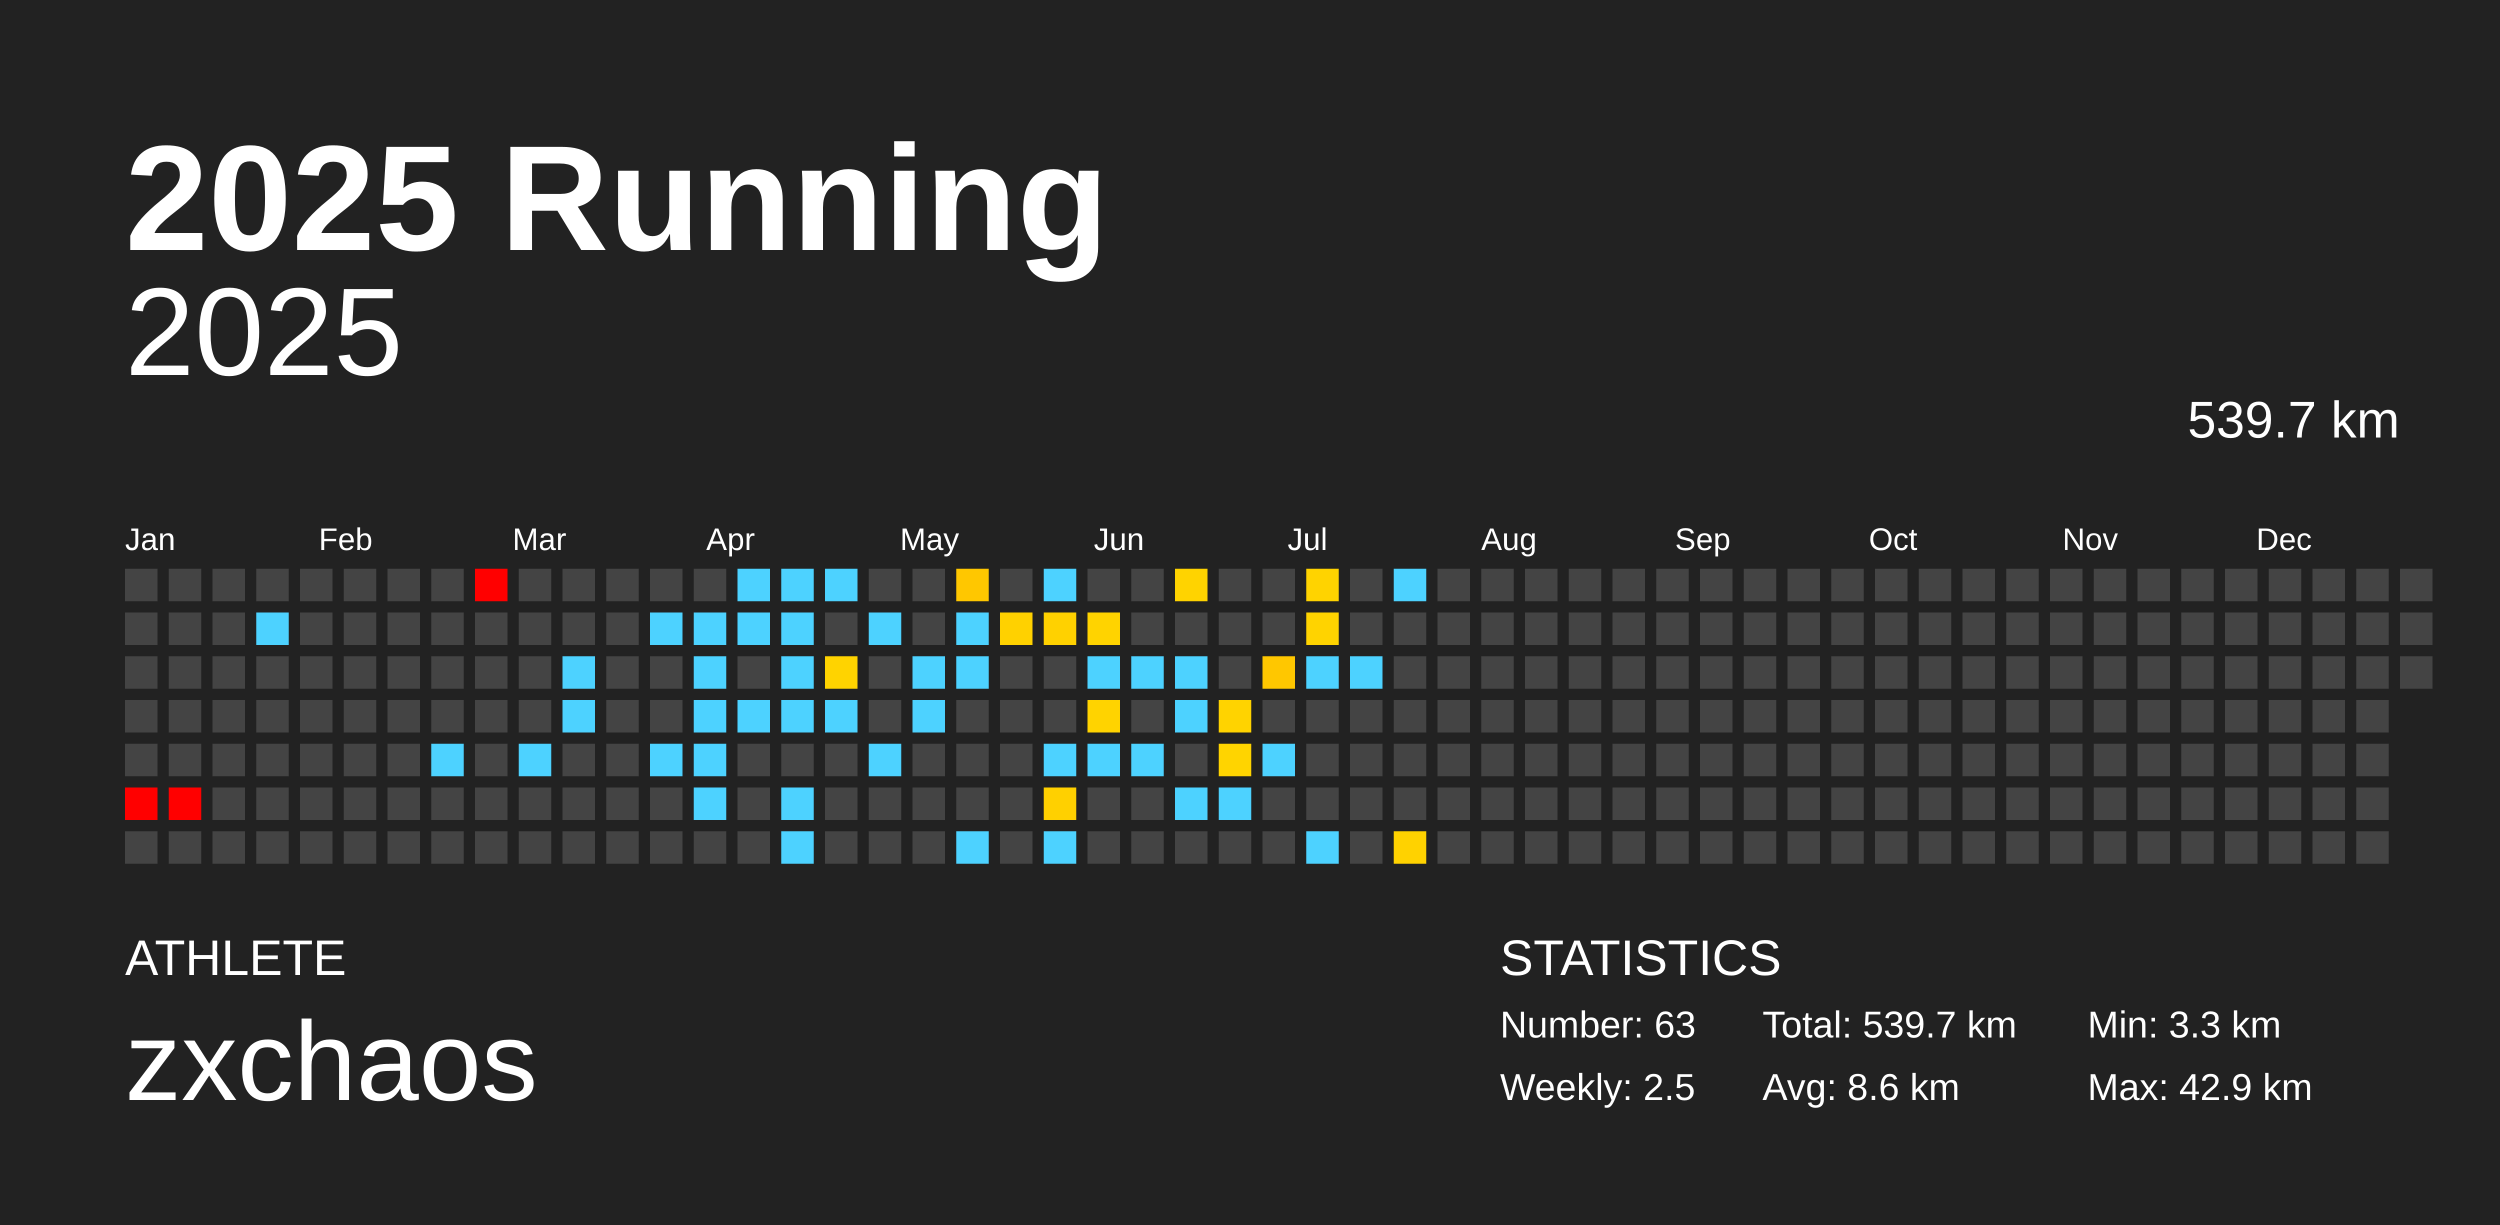
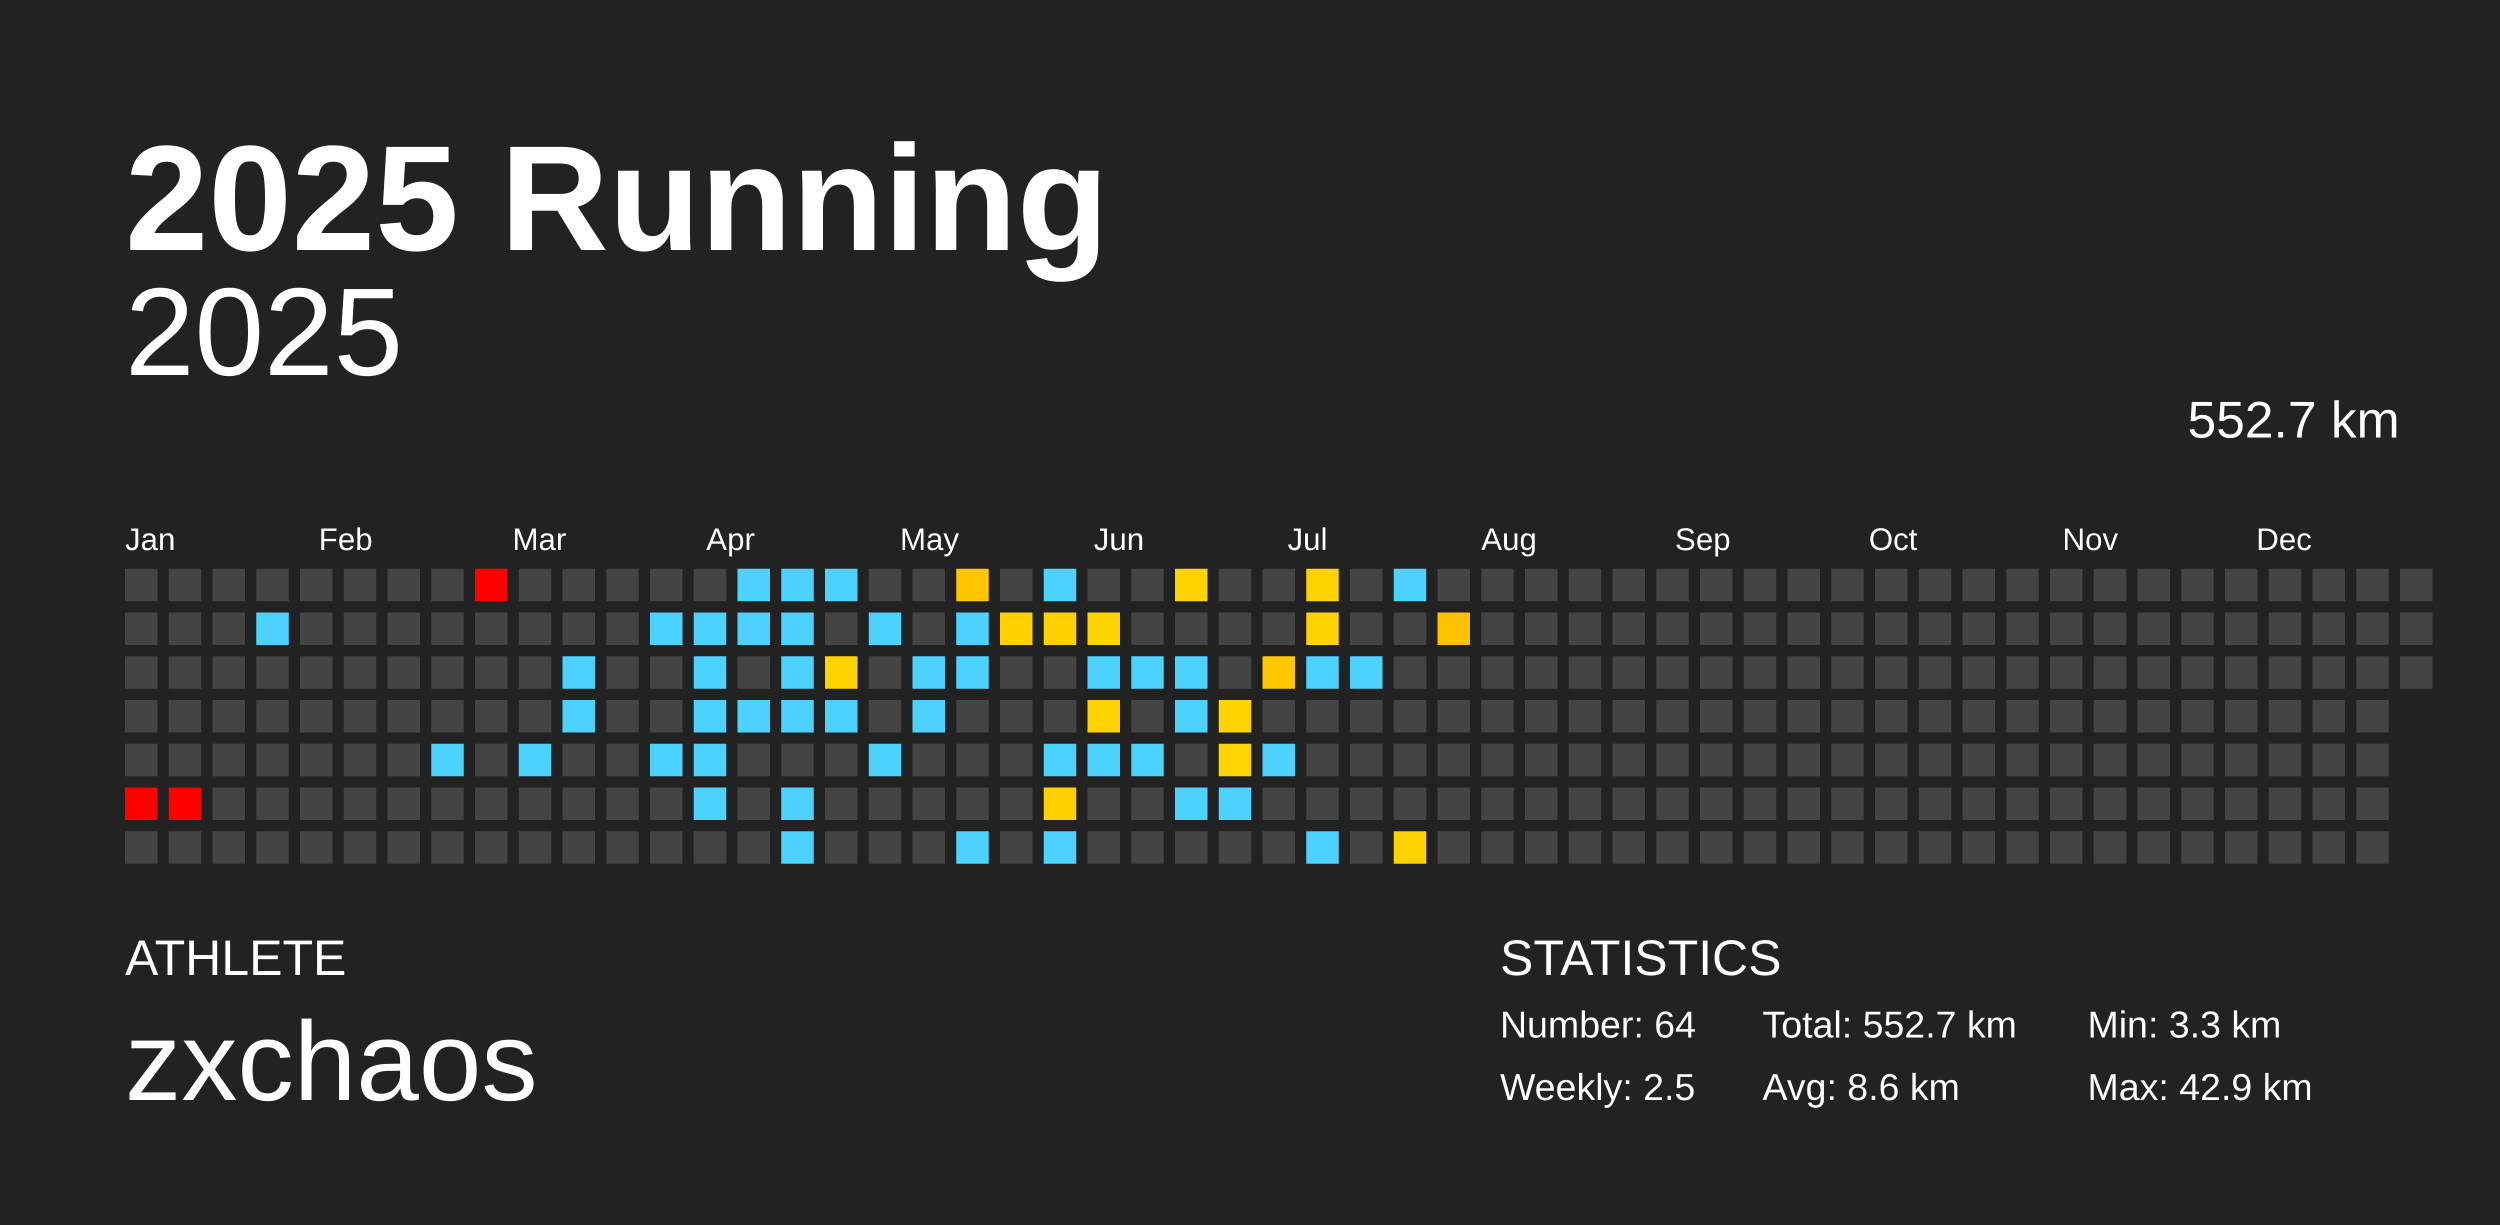
<svg xmlns="http://www.w3.org/2000/svg" baseProfile="full" height="98mm" version="1.1" viewBox="0,0,200,98" width="200mm">
  <defs />
  <rect fill="#222222" height="98" width="200" x="0" y="0" />
  <text fill="#FFFFFF" style="font-size:12px; font-family:Arial; font-weight:bold;" x="10" y="20">2025 Running</text>
  <text fill="#FFFFFF" style="font-size:4px; font-family:Arial" x="10" y="78">ATHLETE</text>
  <text fill="#FFFFFF" style="font-size:9px; font-family:Arial" x="10" y="88">zxchaos</text>
  <text fill="#FFFFFF" style="font-size:4px; font-family:Arial" x="120" y="78">STATISTICS</text>
-   <text fill="#FFFFFF" style="font-size:3px; font-family:Arial" x="120" y="83">Number: 63</text>
+   <text fill="#FFFFFF" style="font-size:3px; font-family:Arial" x="120" y="83">Number: 64</text>
  <text fill="#FFFFFF" style="font-size:3px; font-family:Arial" x="120" y="88">Weekly: 2.5</text>
-   <text fill="#FFFFFF" style="font-size:3px; font-family:Arial" x="141" y="83">Total: 539.7 km</text>
+   <text fill="#FFFFFF" style="font-size:3px; font-family:Arial" x="141" y="83">Total: 552.7 km</text>
  <text fill="#FFFFFF" style="font-size:3px; font-family:Arial" x="141" y="88">Avg: 8.6 km</text>
  <text fill="#FFFFFF" style="font-size:3px; font-family:Arial" x="167" y="83">Min: 3.3 km</text>
  <text fill="#FFFFFF" style="font-size:3px; font-family:Arial" x="167" y="88">Max: 42.9 km</text>
  <text alignment-baseline="hanging" fill="#FFFFFF" style="font-size:10.0px; font-family:Arial;" x="10" y="30">2025</text>
-   <text alignment-baseline="hanging" fill="#FFFFFF" style="font-size:4.125px; font-family:Arial;" x="175" y="35">539.7 km</text>
+   <text alignment-baseline="hanging" fill="#FFFFFF" style="font-size:4.125px; font-family:Arial;" x="175" y="35">552.7 km</text>
  <text fill="#FFFFFF" style="font-size:2.5px; font-family:Arial" x="10.0" y="44">Jan</text>
  <text fill="#FFFFFF" style="font-size:2.5px; font-family:Arial" x="25.5" y="44">Feb</text>
  <text fill="#FFFFFF" style="font-size:2.5px; font-family:Arial" x="41.0" y="44">Mar</text>
  <text fill="#FFFFFF" style="font-size:2.5px; font-family:Arial" x="56.5" y="44">Apr</text>
  <text fill="#FFFFFF" style="font-size:2.5px; font-family:Arial" x="72.0" y="44">May</text>
  <text fill="#FFFFFF" style="font-size:2.5px; font-family:Arial" x="87.5" y="44">Jun</text>
  <text fill="#FFFFFF" style="font-size:2.5px; font-family:Arial" x="103.0" y="44">Jul</text>
  <text fill="#FFFFFF" style="font-size:2.5px; font-family:Arial" x="118.5" y="44">Aug</text>
  <text fill="#FFFFFF" style="font-size:2.5px; font-family:Arial" x="134.0" y="44">Sep</text>
  <text fill="#FFFFFF" style="font-size:2.5px; font-family:Arial" x="149.5" y="44">Oct</text>
  <text fill="#FFFFFF" style="font-size:2.5px; font-family:Arial" x="165.0" y="44">Nov</text>
  <text fill="#FFFFFF" style="font-size:2.5px; font-family:Arial" x="180.5" y="44">Dec</text>
  <rect fill="#444444" height="2.6" width="2.6" x="10.0" y="45.5" />
  <rect fill="#444444" height="2.6" width="2.6" x="10.0" y="49.0" />
  <rect fill="#444444" height="2.6" width="2.6" x="10.0" y="52.5" />
  <rect fill="#444444" height="2.6" width="2.6" x="10.0" y="56.0" />
  <rect fill="#444444" height="2.6" width="2.6" x="10.0" y="59.5" />
  <rect fill="red" height="2.6" width="2.6" x="10.0" y="63.0" />
  <rect fill="#444444" height="2.6" width="2.6" x="10.0" y="66.5" />
  <rect fill="#444444" height="2.6" width="2.6" x="13.5" y="45.5" />
  <rect fill="#444444" height="2.6" width="2.6" x="13.5" y="49.0" />
  <rect fill="#444444" height="2.6" width="2.6" x="13.5" y="52.5" />
  <rect fill="#444444" height="2.6" width="2.6" x="13.5" y="56.0" />
  <rect fill="#444444" height="2.6" width="2.6" x="13.5" y="59.5" />
  <rect fill="red" height="2.6" width="2.6" x="13.5" y="63.0" />
  <rect fill="#444444" height="2.6" width="2.6" x="13.5" y="66.5" />
  <rect fill="#444444" height="2.6" width="2.6" x="17.0" y="45.5" />
  <rect fill="#444444" height="2.6" width="2.6" x="17.0" y="49.0" />
  <rect fill="#444444" height="2.6" width="2.6" x="17.0" y="52.5" />
  <rect fill="#444444" height="2.6" width="2.6" x="17.0" y="56.0" />
  <rect fill="#444444" height="2.6" width="2.6" x="17.0" y="59.5" />
  <rect fill="#444444" height="2.6" width="2.6" x="17.0" y="63.0" />
  <rect fill="#444444" height="2.6" width="2.6" x="17.0" y="66.5" />
  <rect fill="#444444" height="2.6" width="2.6" x="20.5" y="45.5" />
  <rect fill="#4dd2ff" height="2.6" width="2.6" x="20.5" y="49.0" />
  <rect fill="#444444" height="2.6" width="2.6" x="20.5" y="52.5" />
  <rect fill="#444444" height="2.6" width="2.6" x="20.5" y="56.0" />
  <rect fill="#444444" height="2.6" width="2.6" x="20.5" y="59.5" />
  <rect fill="#444444" height="2.6" width="2.6" x="20.5" y="63.0" />
  <rect fill="#444444" height="2.6" width="2.6" x="20.5" y="66.5" />
  <rect fill="#444444" height="2.6" width="2.6" x="24.0" y="45.5" />
  <rect fill="#444444" height="2.6" width="2.6" x="24.0" y="49.0" />
  <rect fill="#444444" height="2.6" width="2.6" x="24.0" y="52.5" />
  <rect fill="#444444" height="2.6" width="2.6" x="24.0" y="56.0" />
  <rect fill="#444444" height="2.6" width="2.6" x="24.0" y="59.5" />
  <rect fill="#444444" height="2.6" width="2.6" x="24.0" y="63.0" />
  <rect fill="#444444" height="2.6" width="2.6" x="24.0" y="66.5" />
  <rect fill="#444444" height="2.6" width="2.6" x="27.5" y="45.5" />
  <rect fill="#444444" height="2.6" width="2.6" x="27.5" y="49.0" />
  <rect fill="#444444" height="2.6" width="2.6" x="27.5" y="52.5" />
  <rect fill="#444444" height="2.6" width="2.6" x="27.5" y="56.0" />
  <rect fill="#444444" height="2.6" width="2.6" x="27.5" y="59.5" />
  <rect fill="#444444" height="2.6" width="2.6" x="27.5" y="63.0" />
  <rect fill="#444444" height="2.6" width="2.6" x="27.5" y="66.5" />
  <rect fill="#444444" height="2.6" width="2.6" x="31.0" y="45.5" />
  <rect fill="#444444" height="2.6" width="2.6" x="31.0" y="49.0" />
  <rect fill="#444444" height="2.6" width="2.6" x="31.0" y="52.5" />
  <rect fill="#444444" height="2.6" width="2.6" x="31.0" y="56.0" />
  <rect fill="#444444" height="2.6" width="2.6" x="31.0" y="59.5" />
  <rect fill="#444444" height="2.6" width="2.6" x="31.0" y="63.0" />
  <rect fill="#444444" height="2.6" width="2.6" x="31.0" y="66.5" />
  <rect fill="#444444" height="2.6" width="2.6" x="34.5" y="45.5" />
  <rect fill="#444444" height="2.6" width="2.6" x="34.5" y="49.0" />
  <rect fill="#444444" height="2.6" width="2.6" x="34.5" y="52.5" />
  <rect fill="#444444" height="2.6" width="2.6" x="34.5" y="56.0" />
  <rect fill="#4dd2ff" height="2.6" width="2.6" x="34.5" y="59.5" />
  <rect fill="#444444" height="2.6" width="2.6" x="34.5" y="63.0" />
  <rect fill="#444444" height="2.6" width="2.6" x="34.5" y="66.5" />
  <rect fill="red" height="2.6" width="2.6" x="38.0" y="45.5" />
  <rect fill="#444444" height="2.6" width="2.6" x="38.0" y="49.0" />
  <rect fill="#444444" height="2.6" width="2.6" x="38.0" y="52.5" />
  <rect fill="#444444" height="2.6" width="2.6" x="38.0" y="56.0" />
  <rect fill="#444444" height="2.6" width="2.6" x="38.0" y="59.5" />
  <rect fill="#444444" height="2.6" width="2.6" x="38.0" y="63.0" />
  <rect fill="#444444" height="2.6" width="2.6" x="38.0" y="66.5" />
  <rect fill="#444444" height="2.6" width="2.6" x="41.5" y="45.5" />
  <rect fill="#444444" height="2.6" width="2.6" x="41.5" y="49.0" />
  <rect fill="#444444" height="2.6" width="2.6" x="41.5" y="52.5" />
  <rect fill="#444444" height="2.6" width="2.6" x="41.5" y="56.0" />
  <rect fill="#4dd2ff" height="2.6" width="2.6" x="41.5" y="59.5" />
  <rect fill="#444444" height="2.6" width="2.6" x="41.5" y="63.0" />
  <rect fill="#444444" height="2.6" width="2.6" x="41.5" y="66.5" />
  <rect fill="#444444" height="2.6" width="2.6" x="45.0" y="45.5" />
  <rect fill="#444444" height="2.6" width="2.6" x="45.0" y="49.0" />
  <rect fill="#4dd2ff" height="2.6" width="2.6" x="45.0" y="52.5" />
  <rect fill="#4dd2ff" height="2.6" width="2.6" x="45.0" y="56.0" />
  <rect fill="#444444" height="2.6" width="2.6" x="45.0" y="59.5" />
  <rect fill="#444444" height="2.6" width="2.6" x="45.0" y="63.0" />
  <rect fill="#444444" height="2.6" width="2.6" x="45.0" y="66.5" />
  <rect fill="#444444" height="2.6" width="2.6" x="48.5" y="45.5" />
  <rect fill="#444444" height="2.6" width="2.6" x="48.5" y="49.0" />
  <rect fill="#444444" height="2.6" width="2.6" x="48.5" y="52.5" />
  <rect fill="#444444" height="2.6" width="2.6" x="48.5" y="56.0" />
  <rect fill="#444444" height="2.6" width="2.6" x="48.5" y="59.5" />
  <rect fill="#444444" height="2.6" width="2.6" x="48.5" y="63.0" />
  <rect fill="#444444" height="2.6" width="2.6" x="48.5" y="66.5" />
  <rect fill="#444444" height="2.6" width="2.6" x="52.0" y="45.5" />
  <rect fill="#4dd2ff" height="2.6" width="2.6" x="52.0" y="49.0" />
  <rect fill="#444444" height="2.6" width="2.6" x="52.0" y="52.5" />
  <rect fill="#444444" height="2.6" width="2.6" x="52.0" y="56.0" />
  <rect fill="#4dd2ff" height="2.6" width="2.6" x="52.0" y="59.5" />
  <rect fill="#444444" height="2.6" width="2.6" x="52.0" y="63.0" />
  <rect fill="#444444" height="2.6" width="2.6" x="52.0" y="66.5" />
  <rect fill="#444444" height="2.6" width="2.6" x="55.5" y="45.5" />
  <rect fill="#4dd2ff" height="2.6" width="2.6" x="55.5" y="49.0" />
  <rect fill="#4dd2ff" height="2.6" width="2.6" x="55.5" y="52.5" />
  <rect fill="#4dd2ff" height="2.6" width="2.6" x="55.5" y="56.0" />
  <rect fill="#4dd2ff" height="2.6" width="2.6" x="55.5" y="59.5" />
  <rect fill="#4dd2ff" height="2.6" width="2.6" x="55.5" y="63.0" />
  <rect fill="#444444" height="2.6" width="2.6" x="55.5" y="66.5" />
  <rect fill="#4dd2ff" height="2.6" width="2.6" x="59.0" y="45.5" />
  <rect fill="#4dd2ff" height="2.6" width="2.6" x="59.0" y="49.0" />
  <rect fill="#444444" height="2.6" width="2.6" x="59.0" y="52.5" />
  <rect fill="#4dd2ff" height="2.6" width="2.6" x="59.0" y="56.0" />
  <rect fill="#444444" height="2.6" width="2.6" x="59.0" y="59.5" />
  <rect fill="#444444" height="2.6" width="2.6" x="59.0" y="63.0" />
  <rect fill="#444444" height="2.6" width="2.6" x="59.0" y="66.5" />
  <rect fill="#4dd2ff" height="2.6" width="2.6" x="62.5" y="45.5" />
  <rect fill="#4dd2ff" height="2.6" width="2.6" x="62.5" y="49.0" />
  <rect fill="#4dd2ff" height="2.6" width="2.6" x="62.5" y="52.5" />
  <rect fill="#4dd2ff" height="2.6" width="2.6" x="62.5" y="56.0" />
  <rect fill="#444444" height="2.6" width="2.6" x="62.5" y="59.5" />
  <rect fill="#4dd2ff" height="2.6" width="2.6" x="62.5" y="63.0" />
  <rect fill="#4dd2ff" height="2.6" width="2.6" x="62.5" y="66.5" />
  <rect fill="#4dd2ff" height="2.6" width="2.6" x="66.0" y="45.5" />
  <rect fill="#444444" height="2.6" width="2.6" x="66.0" y="49.0" />
  <rect fill="#ffd300" height="2.6" width="2.6" x="66.0" y="52.5" />
  <rect fill="#4dd2ff" height="2.6" width="2.6" x="66.0" y="56.0" />
  <rect fill="#444444" height="2.6" width="2.6" x="66.0" y="59.5" />
  <rect fill="#444444" height="2.6" width="2.6" x="66.0" y="63.0" />
  <rect fill="#444444" height="2.6" width="2.6" x="66.0" y="66.5" />
  <rect fill="#444444" height="2.6" width="2.6" x="69.5" y="45.5" />
  <rect fill="#4dd2ff" height="2.6" width="2.6" x="69.5" y="49.0" />
  <rect fill="#444444" height="2.6" width="2.6" x="69.5" y="52.5" />
  <rect fill="#444444" height="2.6" width="2.6" x="69.5" y="56.0" />
  <rect fill="#4dd2ff" height="2.6" width="2.6" x="69.5" y="59.5" />
  <rect fill="#444444" height="2.6" width="2.6" x="69.5" y="63.0" />
  <rect fill="#444444" height="2.6" width="2.6" x="69.5" y="66.5" />
  <rect fill="#444444" height="2.6" width="2.6" x="73.0" y="45.5" />
  <rect fill="#444444" height="2.6" width="2.6" x="73.0" y="49.0" />
  <rect fill="#4dd2ff" height="2.6" width="2.6" x="73.0" y="52.5" />
  <rect fill="#4dd2ff" height="2.6" width="2.6" x="73.0" y="56.0" />
  <rect fill="#444444" height="2.6" width="2.6" x="73.0" y="59.5" />
  <rect fill="#444444" height="2.6" width="2.6" x="73.0" y="63.0" />
  <rect fill="#444444" height="2.6" width="2.6" x="73.0" y="66.5" />
  <rect fill="#ffc700" height="2.6" width="2.6" x="76.5" y="45.5" />
  <rect fill="#4dd2ff" height="2.6" width="2.6" x="76.5" y="49.0" />
  <rect fill="#4dd2ff" height="2.6" width="2.6" x="76.5" y="52.5" />
  <rect fill="#444444" height="2.6" width="2.6" x="76.5" y="56.0" />
  <rect fill="#444444" height="2.6" width="2.6" x="76.5" y="59.5" />
  <rect fill="#444444" height="2.6" width="2.6" x="76.5" y="63.0" />
  <rect fill="#4dd2ff" height="2.6" width="2.6" x="76.5" y="66.5" />
  <rect fill="#444444" height="2.6" width="2.6" x="80.0" y="45.5" />
  <rect fill="#ffd100" height="2.6" width="2.6" x="80.0" y="49.0" />
  <rect fill="#444444" height="2.6" width="2.6" x="80.0" y="52.5" />
  <rect fill="#444444" height="2.6" width="2.6" x="80.0" y="56.0" />
  <rect fill="#444444" height="2.6" width="2.6" x="80.0" y="59.5" />
  <rect fill="#444444" height="2.6" width="2.6" x="80.0" y="63.0" />
  <rect fill="#444444" height="2.6" width="2.6" x="80.0" y="66.5" />
  <rect fill="#4dd2ff" height="2.6" width="2.6" x="83.5" y="45.5" />
  <rect fill="#ffd100" height="2.6" width="2.6" x="83.5" y="49.0" />
  <rect fill="#444444" height="2.6" width="2.6" x="83.5" y="52.5" />
  <rect fill="#444444" height="2.6" width="2.6" x="83.5" y="56.0" />
  <rect fill="#4dd2ff" height="2.6" width="2.6" x="83.5" y="59.5" />
  <rect fill="#ffd000" height="2.6" width="2.6" x="83.5" y="63.0" />
  <rect fill="#4dd2ff" height="2.6" width="2.6" x="83.5" y="66.5" />
  <rect fill="#444444" height="2.6" width="2.6" x="87.0" y="45.5" />
  <rect fill="#ffd300" height="2.6" width="2.6" x="87.0" y="49.0" />
  <rect fill="#4dd2ff" height="2.6" width="2.6" x="87.0" y="52.5" />
  <rect fill="#ffd300" height="2.6" width="2.6" x="87.0" y="56.0" />
  <rect fill="#4dd2ff" height="2.6" width="2.6" x="87.0" y="59.5" />
  <rect fill="#444444" height="2.6" width="2.6" x="87.0" y="63.0" />
  <rect fill="#444444" height="2.6" width="2.6" x="87.0" y="66.5" />
  <rect fill="#444444" height="2.6" width="2.6" x="90.5" y="45.5" />
  <rect fill="#444444" height="2.6" width="2.6" x="90.5" y="49.0" />
  <rect fill="#4dd2ff" height="2.6" width="2.6" x="90.5" y="52.5" />
  <rect fill="#444444" height="2.6" width="2.6" x="90.5" y="56.0" />
  <rect fill="#4dd2ff" height="2.6" width="2.6" x="90.5" y="59.5" />
  <rect fill="#444444" height="2.6" width="2.6" x="90.5" y="63.0" />
  <rect fill="#444444" height="2.6" width="2.6" x="90.5" y="66.5" />
  <rect fill="#ffd300" height="2.6" width="2.6" x="94.0" y="45.5" />
  <rect fill="#444444" height="2.6" width="2.6" x="94.0" y="49.0" />
  <rect fill="#4dd2ff" height="2.6" width="2.6" x="94.0" y="52.5" />
  <rect fill="#4dd2ff" height="2.6" width="2.6" x="94.0" y="56.0" />
  <rect fill="#444444" height="2.6" width="2.6" x="94.0" y="59.5" />
  <rect fill="#4dd2ff" height="2.6" width="2.6" x="94.0" y="63.0" />
  <rect fill="#444444" height="2.6" width="2.6" x="94.0" y="66.5" />
  <rect fill="#444444" height="2.6" width="2.6" x="97.5" y="45.5" />
  <rect fill="#444444" height="2.6" width="2.6" x="97.5" y="49.0" />
  <rect fill="#444444" height="2.6" width="2.6" x="97.5" y="52.5" />
  <rect fill="#ffd300" height="2.6" width="2.6" x="97.5" y="56.0" />
  <rect fill="#ffd400" height="2.6" width="2.6" x="97.5" y="59.5" />
  <rect fill="#4dd2ff" height="2.6" width="2.6" x="97.5" y="63.0" />
  <rect fill="#444444" height="2.6" width="2.6" x="97.5" y="66.5" />
  <rect fill="#444444" height="2.6" width="2.6" x="101.0" y="45.5" />
  <rect fill="#444444" height="2.6" width="2.6" x="101.0" y="49.0" />
  <rect fill="#ffc700" height="2.6" width="2.6" x="101.0" y="52.5" />
  <rect fill="#444444" height="2.6" width="2.6" x="101.0" y="56.0" />
  <rect fill="#4dd2ff" height="2.6" width="2.6" x="101.0" y="59.5" />
  <rect fill="#444444" height="2.6" width="2.6" x="101.0" y="63.0" />
  <rect fill="#444444" height="2.6" width="2.6" x="101.0" y="66.5" />
  <rect fill="#ffd300" height="2.6" width="2.6" x="104.5" y="45.5" />
  <rect fill="#ffd300" height="2.6" width="2.6" x="104.5" y="49.0" />
  <rect fill="#4dd2ff" height="2.6" width="2.6" x="104.5" y="52.5" />
  <rect fill="#444444" height="2.6" width="2.6" x="104.5" y="56.0" />
  <rect fill="#444444" height="2.6" width="2.6" x="104.5" y="59.5" />
  <rect fill="#444444" height="2.6" width="2.6" x="104.5" y="63.0" />
  <rect fill="#4dd2ff" height="2.6" width="2.6" x="104.5" y="66.5" />
  <rect fill="#444444" height="2.6" width="2.6" x="108.0" y="45.5" />
  <rect fill="#444444" height="2.6" width="2.6" x="108.0" y="49.0" />
  <rect fill="#4dd2ff" height="2.6" width="2.6" x="108.0" y="52.5" />
  <rect fill="#444444" height="2.6" width="2.6" x="108.0" y="56.0" />
  <rect fill="#444444" height="2.6" width="2.6" x="108.0" y="59.5" />
  <rect fill="#444444" height="2.6" width="2.6" x="108.0" y="63.0" />
  <rect fill="#444444" height="2.6" width="2.6" x="108.0" y="66.5" />
  <rect fill="#4dd2ff" height="2.6" width="2.6" x="111.5" y="45.5" />
  <rect fill="#444444" height="2.6" width="2.6" x="111.5" y="49.0" />
  <rect fill="#444444" height="2.6" width="2.6" x="111.5" y="52.5" />
  <rect fill="#444444" height="2.6" width="2.6" x="111.5" y="56.0" />
  <rect fill="#444444" height="2.6" width="2.6" x="111.5" y="59.5" />
  <rect fill="#444444" height="2.6" width="2.6" x="111.5" y="63.0" />
  <rect fill="#ffd200" height="2.6" width="2.6" x="111.5" y="66.5" />
  <rect fill="#444444" height="2.6" width="2.6" x="115.0" y="45.5" />
-   <rect fill="#444444" height="2.6" width="2.6" x="115.0" y="49.0" />
+   <rect fill="#ffc000" height="2.6" width="2.6" x="115.0" y="49.0" />
  <rect fill="#444444" height="2.6" width="2.6" x="115.0" y="52.5" />
  <rect fill="#444444" height="2.6" width="2.6" x="115.0" y="56.0" />
  <rect fill="#444444" height="2.6" width="2.6" x="115.0" y="59.5" />
  <rect fill="#444444" height="2.6" width="2.6" x="115.0" y="63.0" />
  <rect fill="#444444" height="2.6" width="2.6" x="115.0" y="66.5" />
  <rect fill="#444444" height="2.6" width="2.6" x="118.5" y="45.5" />
  <rect fill="#444444" height="2.6" width="2.6" x="118.5" y="49.0" />
  <rect fill="#444444" height="2.6" width="2.6" x="118.5" y="52.5" />
  <rect fill="#444444" height="2.6" width="2.6" x="118.5" y="56.0" />
  <rect fill="#444444" height="2.6" width="2.6" x="118.5" y="59.5" />
  <rect fill="#444444" height="2.6" width="2.6" x="118.5" y="63.0" />
  <rect fill="#444444" height="2.6" width="2.6" x="118.5" y="66.5" />
  <rect fill="#444444" height="2.6" width="2.6" x="122.0" y="45.5" />
  <rect fill="#444444" height="2.6" width="2.6" x="122.0" y="49.0" />
  <rect fill="#444444" height="2.6" width="2.6" x="122.0" y="52.5" />
  <rect fill="#444444" height="2.6" width="2.6" x="122.0" y="56.0" />
  <rect fill="#444444" height="2.6" width="2.6" x="122.0" y="59.5" />
  <rect fill="#444444" height="2.6" width="2.6" x="122.0" y="63.0" />
  <rect fill="#444444" height="2.6" width="2.6" x="122.0" y="66.5" />
  <rect fill="#444444" height="2.6" width="2.6" x="125.5" y="45.5" />
  <rect fill="#444444" height="2.6" width="2.6" x="125.5" y="49.0" />
  <rect fill="#444444" height="2.6" width="2.6" x="125.5" y="52.5" />
  <rect fill="#444444" height="2.6" width="2.6" x="125.5" y="56.0" />
  <rect fill="#444444" height="2.6" width="2.6" x="125.5" y="59.5" />
  <rect fill="#444444" height="2.6" width="2.6" x="125.5" y="63.0" />
  <rect fill="#444444" height="2.6" width="2.6" x="125.5" y="66.5" />
  <rect fill="#444444" height="2.6" width="2.6" x="129.0" y="45.5" />
  <rect fill="#444444" height="2.6" width="2.6" x="129.0" y="49.0" />
  <rect fill="#444444" height="2.6" width="2.6" x="129.0" y="52.5" />
  <rect fill="#444444" height="2.6" width="2.6" x="129.0" y="56.0" />
  <rect fill="#444444" height="2.6" width="2.6" x="129.0" y="59.5" />
  <rect fill="#444444" height="2.6" width="2.6" x="129.0" y="63.0" />
  <rect fill="#444444" height="2.6" width="2.6" x="129.0" y="66.5" />
  <rect fill="#444444" height="2.6" width="2.6" x="132.5" y="45.5" />
  <rect fill="#444444" height="2.6" width="2.6" x="132.5" y="49.0" />
  <rect fill="#444444" height="2.6" width="2.6" x="132.5" y="52.5" />
  <rect fill="#444444" height="2.6" width="2.6" x="132.5" y="56.0" />
  <rect fill="#444444" height="2.6" width="2.6" x="132.5" y="59.5" />
  <rect fill="#444444" height="2.6" width="2.6" x="132.5" y="63.0" />
  <rect fill="#444444" height="2.6" width="2.6" x="132.5" y="66.5" />
  <rect fill="#444444" height="2.6" width="2.6" x="136.0" y="45.5" />
  <rect fill="#444444" height="2.6" width="2.6" x="136.0" y="49.0" />
  <rect fill="#444444" height="2.6" width="2.6" x="136.0" y="52.5" />
  <rect fill="#444444" height="2.6" width="2.6" x="136.0" y="56.0" />
  <rect fill="#444444" height="2.6" width="2.6" x="136.0" y="59.5" />
  <rect fill="#444444" height="2.6" width="2.6" x="136.0" y="63.0" />
  <rect fill="#444444" height="2.6" width="2.6" x="136.0" y="66.5" />
  <rect fill="#444444" height="2.6" width="2.6" x="139.5" y="45.5" />
  <rect fill="#444444" height="2.6" width="2.6" x="139.5" y="49.0" />
  <rect fill="#444444" height="2.6" width="2.6" x="139.5" y="52.5" />
  <rect fill="#444444" height="2.6" width="2.6" x="139.5" y="56.0" />
  <rect fill="#444444" height="2.6" width="2.6" x="139.5" y="59.5" />
  <rect fill="#444444" height="2.6" width="2.6" x="139.5" y="63.0" />
  <rect fill="#444444" height="2.6" width="2.6" x="139.5" y="66.5" />
  <rect fill="#444444" height="2.6" width="2.6" x="143.0" y="45.5" />
  <rect fill="#444444" height="2.6" width="2.6" x="143.0" y="49.0" />
  <rect fill="#444444" height="2.6" width="2.6" x="143.0" y="52.5" />
  <rect fill="#444444" height="2.6" width="2.6" x="143.0" y="56.0" />
  <rect fill="#444444" height="2.6" width="2.6" x="143.0" y="59.5" />
  <rect fill="#444444" height="2.6" width="2.6" x="143.0" y="63.0" />
  <rect fill="#444444" height="2.6" width="2.6" x="143.0" y="66.5" />
  <rect fill="#444444" height="2.6" width="2.6" x="146.5" y="45.5" />
  <rect fill="#444444" height="2.6" width="2.6" x="146.5" y="49.0" />
  <rect fill="#444444" height="2.6" width="2.6" x="146.5" y="52.5" />
  <rect fill="#444444" height="2.6" width="2.6" x="146.5" y="56.0" />
  <rect fill="#444444" height="2.6" width="2.6" x="146.5" y="59.5" />
  <rect fill="#444444" height="2.6" width="2.6" x="146.5" y="63.0" />
  <rect fill="#444444" height="2.6" width="2.6" x="146.5" y="66.5" />
  <rect fill="#444444" height="2.6" width="2.6" x="150.0" y="45.5" />
  <rect fill="#444444" height="2.6" width="2.6" x="150.0" y="49.0" />
  <rect fill="#444444" height="2.6" width="2.6" x="150.0" y="52.5" />
  <rect fill="#444444" height="2.6" width="2.6" x="150.0" y="56.0" />
  <rect fill="#444444" height="2.6" width="2.6" x="150.0" y="59.5" />
  <rect fill="#444444" height="2.6" width="2.6" x="150.0" y="63.0" />
  <rect fill="#444444" height="2.6" width="2.6" x="150.0" y="66.5" />
  <rect fill="#444444" height="2.6" width="2.6" x="153.5" y="45.5" />
  <rect fill="#444444" height="2.6" width="2.6" x="153.5" y="49.0" />
  <rect fill="#444444" height="2.6" width="2.6" x="153.5" y="52.5" />
  <rect fill="#444444" height="2.6" width="2.6" x="153.5" y="56.0" />
  <rect fill="#444444" height="2.6" width="2.6" x="153.5" y="59.5" />
  <rect fill="#444444" height="2.6" width="2.6" x="153.5" y="63.0" />
  <rect fill="#444444" height="2.6" width="2.6" x="153.5" y="66.5" />
  <rect fill="#444444" height="2.6" width="2.6" x="157.0" y="45.5" />
  <rect fill="#444444" height="2.6" width="2.6" x="157.0" y="49.0" />
  <rect fill="#444444" height="2.6" width="2.6" x="157.0" y="52.5" />
  <rect fill="#444444" height="2.6" width="2.6" x="157.0" y="56.0" />
  <rect fill="#444444" height="2.6" width="2.6" x="157.0" y="59.5" />
  <rect fill="#444444" height="2.6" width="2.6" x="157.0" y="63.0" />
  <rect fill="#444444" height="2.6" width="2.6" x="157.0" y="66.5" />
  <rect fill="#444444" height="2.6" width="2.6" x="160.5" y="45.5" />
  <rect fill="#444444" height="2.6" width="2.6" x="160.5" y="49.0" />
  <rect fill="#444444" height="2.6" width="2.6" x="160.5" y="52.5" />
  <rect fill="#444444" height="2.6" width="2.6" x="160.5" y="56.0" />
  <rect fill="#444444" height="2.6" width="2.6" x="160.5" y="59.5" />
  <rect fill="#444444" height="2.6" width="2.6" x="160.5" y="63.0" />
  <rect fill="#444444" height="2.6" width="2.6" x="160.5" y="66.5" />
  <rect fill="#444444" height="2.6" width="2.6" x="164.0" y="45.5" />
  <rect fill="#444444" height="2.6" width="2.6" x="164.0" y="49.0" />
  <rect fill="#444444" height="2.6" width="2.6" x="164.0" y="52.5" />
  <rect fill="#444444" height="2.6" width="2.6" x="164.0" y="56.0" />
  <rect fill="#444444" height="2.6" width="2.6" x="164.0" y="59.5" />
  <rect fill="#444444" height="2.6" width="2.6" x="164.0" y="63.0" />
  <rect fill="#444444" height="2.6" width="2.6" x="164.0" y="66.5" />
  <rect fill="#444444" height="2.6" width="2.6" x="167.5" y="45.5" />
  <rect fill="#444444" height="2.6" width="2.6" x="167.5" y="49.0" />
  <rect fill="#444444" height="2.6" width="2.6" x="167.5" y="52.5" />
  <rect fill="#444444" height="2.6" width="2.6" x="167.5" y="56.0" />
  <rect fill="#444444" height="2.6" width="2.6" x="167.5" y="59.5" />
  <rect fill="#444444" height="2.6" width="2.6" x="167.5" y="63.0" />
  <rect fill="#444444" height="2.6" width="2.6" x="167.5" y="66.5" />
  <rect fill="#444444" height="2.6" width="2.6" x="171.0" y="45.5" />
  <rect fill="#444444" height="2.6" width="2.6" x="171.0" y="49.0" />
  <rect fill="#444444" height="2.6" width="2.6" x="171.0" y="52.5" />
  <rect fill="#444444" height="2.6" width="2.6" x="171.0" y="56.0" />
  <rect fill="#444444" height="2.6" width="2.6" x="171.0" y="59.5" />
  <rect fill="#444444" height="2.6" width="2.6" x="171.0" y="63.0" />
  <rect fill="#444444" height="2.6" width="2.6" x="171.0" y="66.5" />
  <rect fill="#444444" height="2.6" width="2.6" x="174.5" y="45.5" />
  <rect fill="#444444" height="2.6" width="2.6" x="174.5" y="49.0" />
  <rect fill="#444444" height="2.6" width="2.6" x="174.5" y="52.5" />
  <rect fill="#444444" height="2.6" width="2.6" x="174.5" y="56.0" />
  <rect fill="#444444" height="2.6" width="2.6" x="174.5" y="59.5" />
  <rect fill="#444444" height="2.6" width="2.6" x="174.5" y="63.0" />
  <rect fill="#444444" height="2.6" width="2.6" x="174.5" y="66.5" />
  <rect fill="#444444" height="2.6" width="2.6" x="178.0" y="45.5" />
  <rect fill="#444444" height="2.6" width="2.6" x="178.0" y="49.0" />
  <rect fill="#444444" height="2.6" width="2.6" x="178.0" y="52.5" />
  <rect fill="#444444" height="2.6" width="2.6" x="178.0" y="56.0" />
  <rect fill="#444444" height="2.6" width="2.6" x="178.0" y="59.5" />
  <rect fill="#444444" height="2.6" width="2.6" x="178.0" y="63.0" />
  <rect fill="#444444" height="2.6" width="2.6" x="178.0" y="66.5" />
  <rect fill="#444444" height="2.6" width="2.6" x="181.5" y="45.5" />
  <rect fill="#444444" height="2.6" width="2.6" x="181.5" y="49.0" />
  <rect fill="#444444" height="2.6" width="2.6" x="181.5" y="52.5" />
  <rect fill="#444444" height="2.6" width="2.6" x="181.5" y="56.0" />
  <rect fill="#444444" height="2.6" width="2.6" x="181.5" y="59.5" />
  <rect fill="#444444" height="2.6" width="2.6" x="181.5" y="63.0" />
  <rect fill="#444444" height="2.6" width="2.6" x="181.5" y="66.5" />
  <rect fill="#444444" height="2.6" width="2.6" x="185.0" y="45.5" />
  <rect fill="#444444" height="2.6" width="2.6" x="185.0" y="49.0" />
  <rect fill="#444444" height="2.6" width="2.6" x="185.0" y="52.5" />
  <rect fill="#444444" height="2.6" width="2.6" x="185.0" y="56.0" />
  <rect fill="#444444" height="2.6" width="2.6" x="185.0" y="59.5" />
  <rect fill="#444444" height="2.6" width="2.6" x="185.0" y="63.0" />
  <rect fill="#444444" height="2.6" width="2.6" x="185.0" y="66.5" />
  <rect fill="#444444" height="2.6" width="2.6" x="188.5" y="45.5" />
  <rect fill="#444444" height="2.6" width="2.6" x="188.5" y="49.0" />
  <rect fill="#444444" height="2.6" width="2.6" x="188.5" y="52.5" />
  <rect fill="#444444" height="2.6" width="2.6" x="188.5" y="56.0" />
  <rect fill="#444444" height="2.6" width="2.6" x="188.5" y="59.5" />
  <rect fill="#444444" height="2.6" width="2.6" x="188.5" y="63.0" />
  <rect fill="#444444" height="2.6" width="2.6" x="188.5" y="66.5" />
  <rect fill="#444444" height="2.6" width="2.6" x="192.0" y="45.5" />
  <rect fill="#444444" height="2.6" width="2.6" x="192.0" y="49.0" />
  <rect fill="#444444" height="2.6" width="2.6" x="192.0" y="52.5" />
</svg>
